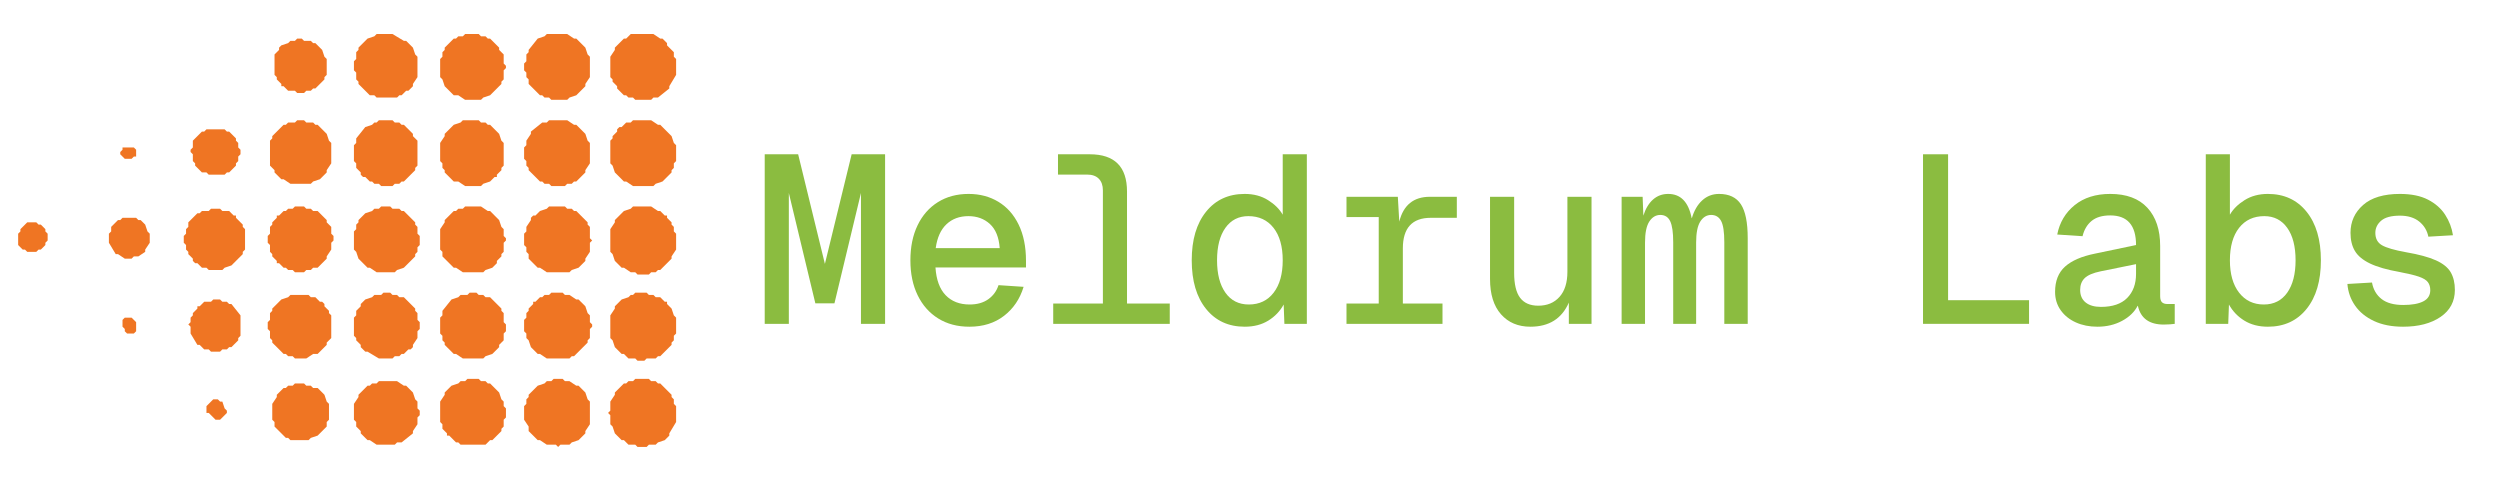
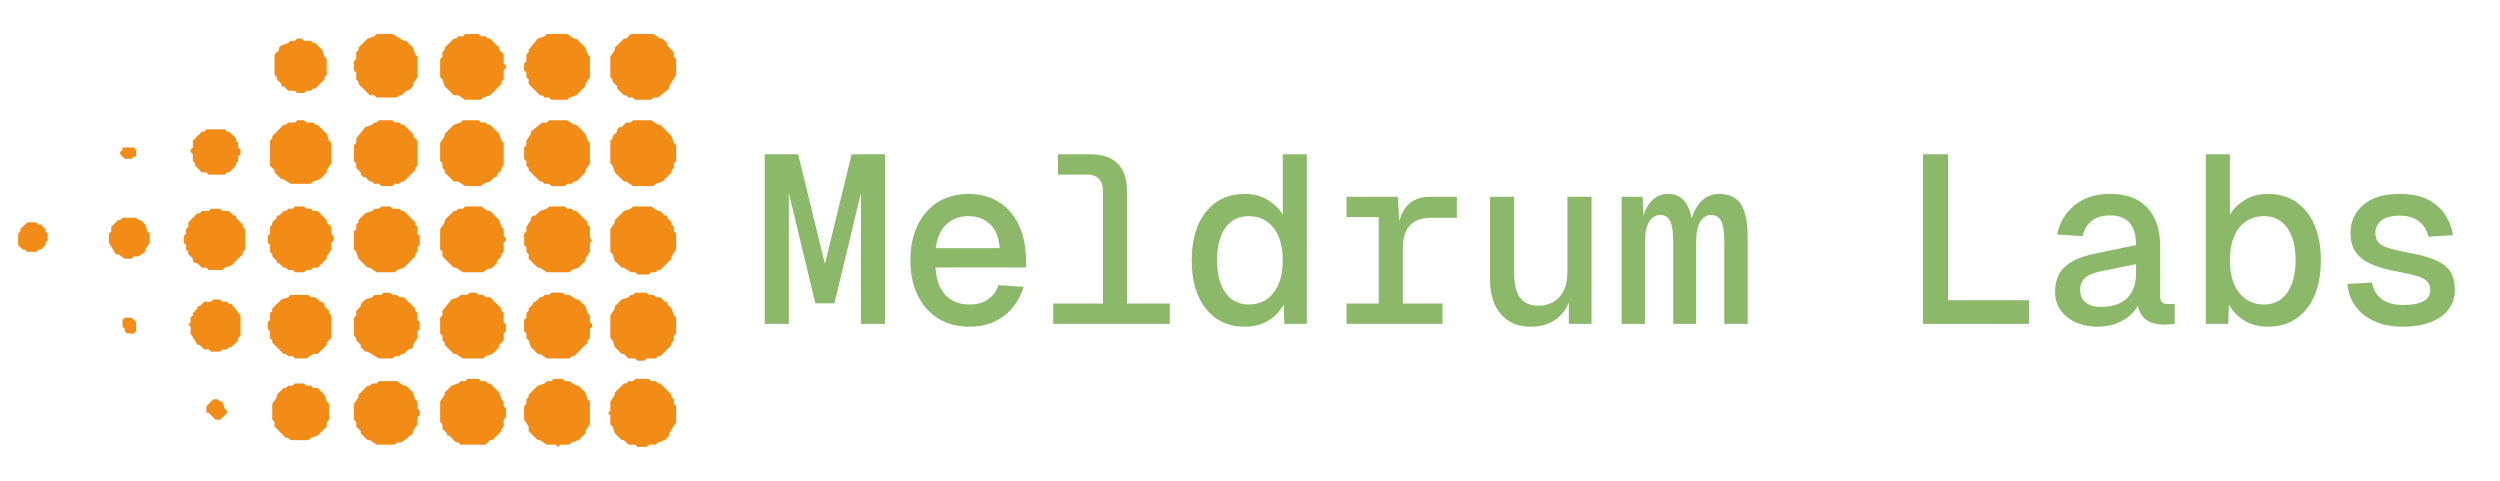
<svg xmlns="http://www.w3.org/2000/svg" viewBox="0 0 1101.89 212.00">
-   <path d="M 12.00,98.00 L 9.00,101.00 L 9.00,102.00 L 8.00,103.00 L 8.00,108.00 L 10.00,110.00 L 11.00,110.00 L 12.00,111.00 L 16.00,111.00 L 17.00,110.00 L 18.00,110.00 L 20.00,108.00 L 20.00,107.00 L 21.00,106.00 L 21.00,103.00 L 20.00,102.00 L 20.00,101.00 L 18.00,99.00 L 17.00,99.00 L 16.00,98.00 Z" fill="#EF7523" fill-rule="evenodd" />
-   <path d="M 53.00,67.00 L 53.00,68.00 L 55.00,70.00 L 58.00,70.00 L 59.00,69.00 L 60.00,69.00 L 60.00,66.00 L 59.00,65.00 L 54.00,65.00 L 54.00,66.00 Z" fill="#EF7523" fill-rule="evenodd" />
-   <path d="M 54.00,96.00 L 53.00,97.00 L 52.00,97.00 L 49.00,100.00 L 49.00,102.00 L 48.00,103.00 L 48.00,107.00 L 51.00,112.00 L 52.00,112.00 L 55.00,114.00 L 58.00,114.00 L 59.00,113.00 L 61.00,113.00 L 64.00,111.00 L 64.00,110.00 L 66.00,107.00 L 66.00,103.00 L 65.00,102.00 L 64.00,99.00 L 62.00,97.00 L 61.00,97.00 L 60.00,96.00 Z" fill="#EF7523" fill-rule="evenodd" />
-   <path d="M 55.00,140.00 L 54.00,141.00 L 54.00,144.00 L 55.00,145.00 L 55.00,146.00 L 56.00,147.00 L 59.00,147.00 L 60.00,146.00 L 60.00,142.00 L 58.00,140.00 Z" fill="#EF7523" fill-rule="evenodd" />
-   <path d="M 89.00,93.00 L 88.00,94.00 L 87.00,94.00 L 83.00,98.00 L 83.00,100.00 L 82.00,101.00 L 82.00,103.00 L 81.00,104.00 L 81.00,107.00 L 82.00,108.00 L 82.00,110.00 L 83.00,111.00 L 83.00,112.00 L 85.00,114.00 L 85.00,115.00 L 86.00,116.00 L 87.00,116.00 L 89.00,118.00 L 91.00,118.00 L 92.00,119.00 L 98.00,119.00 L 99.00,118.00 L 102.00,117.00 L 107.00,112.00 L 107.00,111.00 L 108.00,110.00 L 108.00,101.00 L 107.00,100.00 L 107.00,99.00 L 104.00,96.00 L 104.00,95.00 L 103.00,95.00 L 101.00,93.00 L 98.00,93.00 L 97.00,92.00 L 93.00,92.00 L 92.00,93.00 Z" fill="#EF7523" fill-rule="evenodd" />
-   <path d="M 94.00,132.00 L 93.00,133.00 L 90.00,133.00 L 88.00,135.00 L 87.00,135.00 L 87.00,136.00 L 85.00,138.00 L 85.00,139.00 L 84.00,140.00 L 84.00,142.00 L 83.00,143.00 L 84.00,144.00 L 84.00,147.00 L 87.00,152.00 L 88.00,152.00 L 90.00,154.00 L 92.00,154.00 L 93.00,155.00 L 97.00,155.00 L 98.00,154.00 L 100.00,154.00 L 101.00,153.00 L 102.00,153.00 L 105.00,150.00 L 105.00,149.00 L 106.00,148.00 L 106.00,139.00 L 102.00,134.00 L 101.00,134.00 L 100.00,133.00 L 98.00,133.00 L 97.00,132.00 Z" fill="#EF7523" fill-rule="evenodd" />
-   <path d="M 91.00,57.00 L 90.00,58.00 L 89.00,58.00 L 85.00,62.00 L 85.00,65.00 L 84.00,66.00 L 84.00,67.00 L 85.00,68.00 L 85.00,71.00 L 86.00,72.00 L 86.00,73.00 L 89.00,76.00 L 91.00,76.00 L 92.00,77.00 L 99.00,77.00 L 100.00,76.00 L 101.00,76.00 L 104.00,73.00 L 104.00,72.00 L 105.00,71.00 L 105.00,69.00 L 106.00,68.00 L 106.00,66.00 L 105.00,65.00 L 105.00,63.00 L 104.00,62.00 L 104.00,61.00 L 101.00,58.00 L 100.00,58.00 L 99.00,57.00 Z" fill="#EF7523" fill-rule="evenodd" />
-   <path d="M 94.00,176.00 L 91.00,179.00 L 91.00,182.00 L 92.00,182.00 L 95.00,185.00 L 97.00,185.00 L 100.00,182.00 L 100.00,181.00 L 99.00,180.00 L 98.00,177.00 L 97.00,177.00 L 96.00,176.00 Z" fill="#EF7523" fill-rule="evenodd" />
-   <path d="M 128.00,130.00 L 127.00,131.00 L 124.00,132.00 L 120.00,136.00 L 120.00,137.00 L 119.00,138.00 L 119.00,141.00 L 118.00,142.00 L 118.00,145.00 L 119.00,146.00 L 119.00,149.00 L 120.00,150.00 L 120.00,151.00 L 125.00,156.00 L 126.00,156.00 L 127.00,157.00 L 129.00,157.00 L 130.00,158.00 L 135.00,158.00 L 138.00,156.00 L 140.00,156.00 L 144.00,152.00 L 144.00,151.00 L 146.00,149.00 L 146.00,139.00 L 145.00,138.00 L 145.00,137.00 L 143.00,135.00 L 143.00,134.00 L 142.00,133.00 L 141.00,133.00 L 139.00,131.00 L 137.00,131.00 L 136.00,130.00 Z" fill="#EF7523" fill-rule="evenodd" />
-   <path d="M 127.00,54.00 L 126.00,55.00 L 125.00,55.00 L 120.00,60.00 L 120.00,61.00 L 119.00,62.00 L 119.00,73.00 L 121.00,75.00 L 121.00,76.00 L 124.00,79.00 L 125.00,79.00 L 128.00,81.00 L 137.00,81.00 L 138.00,80.00 L 141.00,79.00 L 144.00,76.00 L 144.00,75.00 L 146.00,72.00 L 146.00,63.00 L 145.00,62.00 L 144.00,59.00 L 140.00,55.00 L 139.00,55.00 L 138.00,54.00 L 135.00,54.00 L 134.00,53.00 L 131.00,53.00 L 130.00,54.00 Z" fill="#EF7523" fill-rule="evenodd" />
-   <path d="M 130.00,169.00 L 129.00,170.00 L 127.00,170.00 L 126.00,171.00 L 125.00,171.00 L 122.00,174.00 L 122.00,175.00 L 120.00,178.00 L 120.00,185.00 L 121.00,186.00 L 121.00,188.00 L 126.00,193.00 L 127.00,193.00 L 128.00,194.00 L 136.00,194.00 L 137.00,193.00 L 140.00,192.00 L 144.00,188.00 L 144.00,186.00 L 145.00,185.00 L 145.00,178.00 L 144.00,177.00 L 143.00,174.00 L 140.00,171.00 L 138.00,171.00 L 137.00,170.00 L 135.00,170.00 L 134.00,169.00 Z" fill="#EF7523" fill-rule="evenodd" />
-   <path d="M 130.00,91.00 L 129.00,92.00 L 127.00,92.00 L 126.00,93.00 L 125.00,93.00 L 123.00,95.00 L 122.00,95.00 L 122.00,96.00 L 120.00,98.00 L 120.00,99.00 L 119.00,100.00 L 119.00,103.00 L 118.00,104.00 L 118.00,107.00 L 119.00,108.00 L 119.00,111.00 L 120.00,112.00 L 120.00,113.00 L 122.00,115.00 L 122.00,116.00 L 123.00,116.00 L 125.00,118.00 L 126.00,118.00 L 127.00,119.00 L 129.00,119.00 L 130.00,120.00 L 134.00,120.00 L 135.00,119.00 L 137.00,119.00 L 138.00,118.00 L 140.00,118.00 L 144.00,114.00 L 144.00,113.00 L 146.00,110.00 L 146.00,107.00 L 147.00,106.00 L 147.00,104.00 L 146.00,103.00 L 146.00,100.00 L 144.00,98.00 L 144.00,97.00 L 140.00,93.00 L 138.00,93.00 L 137.00,92.00 L 135.00,92.00 L 134.00,91.00 Z" fill="#EF7523" fill-rule="evenodd" />
-   <path d="M 131.00,17.00 L 130.00,18.00 L 128.00,18.00 L 127.00,19.00 L 124.00,20.00 L 123.00,21.00 L 123.00,22.00 L 121.00,24.00 L 121.00,33.00 L 122.00,34.00 L 122.00,35.00 L 124.00,37.00 L 124.00,38.00 L 125.00,38.00 L 127.00,40.00 L 130.00,40.00 L 131.00,41.00 L 134.00,41.00 L 135.00,40.00 L 137.00,40.00 L 138.00,39.00 L 139.00,39.00 L 143.00,35.00 L 143.00,34.00 L 144.00,33.00 L 144.00,26.00 L 143.00,25.00 L 142.00,22.00 L 139.00,19.00 L 138.00,19.00 L 137.00,18.00 L 134.00,18.00 L 133.00,17.00 Z" fill="#EF7523" fill-rule="evenodd" />
-   <path d="M 166.00,15.00 L 165.00,16.00 L 162.00,17.00 L 158.00,21.00 L 158.00,22.00 L 157.00,23.00 L 157.00,26.00 L 156.00,27.00 L 156.00,31.00 L 157.00,32.00 L 157.00,35.00 L 158.00,36.00 L 158.00,37.00 L 163.00,42.00 L 165.00,42.00 L 166.00,43.00 L 175.00,43.00 L 176.00,42.00 L 177.00,42.00 L 179.00,40.00 L 180.00,40.00 L 182.00,38.00 L 182.00,37.00 L 184.00,34.00 L 184.00,25.00 L 183.00,24.00 L 182.00,21.00 L 179.00,18.00 L 178.00,18.00 L 173.00,15.00 Z" fill="#EF7523" fill-rule="evenodd" />
-   <path d="M 167.00,53.00 L 166.00,54.00 L 165.00,54.00 L 164.00,55.00 L 161.00,56.00 L 157.00,61.00 L 157.00,63.00 L 156.00,64.00 L 156.00,71.00 L 157.00,72.00 L 157.00,74.00 L 159.00,76.00 L 159.00,77.00 L 160.00,78.00 L 161.00,78.00 L 163.00,80.00 L 164.00,80.00 L 165.00,81.00 L 167.00,81.00 L 168.00,82.00 L 173.00,82.00 L 174.00,81.00 L 176.00,81.00 L 177.00,80.00 L 178.00,80.00 L 183.00,75.00 L 183.00,74.00 L 184.00,73.00 L 184.00,62.00 L 182.00,60.00 L 182.00,59.00 L 178.00,55.00 L 177.00,55.00 L 176.00,54.00 L 174.00,54.00 L 173.00,53.00 Z" fill="#EF7523" fill-rule="evenodd" />
-   <path d="M 167.00,168.00 L 166.00,169.00 L 164.00,169.00 L 163.00,170.00 L 162.00,170.00 L 158.00,174.00 L 158.00,175.00 L 156.00,178.00 L 156.00,185.00 L 157.00,186.00 L 157.00,188.00 L 159.00,190.00 L 159.00,191.00 L 162.00,194.00 L 163.00,194.00 L 166.00,196.00 L 174.00,196.00 L 175.00,195.00 L 177.00,195.00 L 182.00,191.00 L 182.00,190.00 L 184.00,187.00 L 184.00,184.00 L 185.00,183.00 L 185.00,181.00 L 184.00,180.00 L 184.00,177.00 L 183.00,176.00 L 182.00,173.00 L 179.00,170.00 L 178.00,170.00 L 175.00,168.00 Z" fill="#EF7523" fill-rule="evenodd" />
-   <path d="M 168.00,91.00 L 167.00,92.00 L 165.00,92.00 L 164.00,93.00 L 161.00,94.00 L 158.00,97.00 L 158.00,98.00 L 157.00,99.00 L 157.00,101.00 L 156.00,102.00 L 156.00,110.00 L 157.00,111.00 L 158.00,114.00 L 162.00,118.00 L 163.00,118.00 L 166.00,120.00 L 174.00,120.00 L 175.00,119.00 L 178.00,118.00 L 183.00,113.00 L 183.00,112.00 L 184.00,111.00 L 184.00,109.00 L 185.00,108.00 L 185.00,104.00 L 184.00,103.00 L 184.00,100.00 L 183.00,99.00 L 183.00,98.00 L 178.00,93.00 L 177.00,93.00 L 176.00,92.00 L 173.00,92.00 L 172.00,91.00 Z" fill="#EF7523" fill-rule="evenodd" />
-   <path d="M 169.00,129.00 L 168.00,130.00 L 165.00,130.00 L 164.00,131.00 L 161.00,132.00 L 159.00,134.00 L 159.00,135.00 L 157.00,137.00 L 157.00,139.00 L 156.00,140.00 L 156.00,148.00 L 157.00,149.00 L 157.00,150.00 L 159.00,152.00 L 159.00,153.00 L 161.00,155.00 L 162.00,155.00 L 167.00,158.00 L 173.00,158.00 L 174.00,157.00 L 176.00,157.00 L 177.00,156.00 L 178.00,156.00 L 180.00,154.00 L 181.00,154.00 L 182.00,153.00 L 182.00,152.00 L 184.00,149.00 L 184.00,146.00 L 185.00,145.00 L 185.00,142.00 L 184.00,141.00 L 184.00,138.00 L 183.00,137.00 L 183.00,136.00 L 178.00,131.00 L 176.00,131.00 L 175.00,130.00 L 173.00,130.00 L 172.00,129.00 Z" fill="#EF7523" fill-rule="evenodd" />
-   <path d="M 204.00,53.00 L 203.00,54.00 L 200.00,55.00 L 196.00,59.00 L 196.00,60.00 L 194.00,63.00 L 194.00,71.00 L 195.00,72.00 L 195.00,74.00 L 196.00,75.00 L 196.00,76.00 L 200.00,80.00 L 202.00,80.00 L 205.00,82.00 L 212.00,82.00 L 213.00,81.00 L 216.00,80.00 L 218.00,78.00 L 219.00,78.00 L 219.00,77.00 L 221.00,75.00 L 221.00,74.00 L 222.00,73.00 L 222.00,63.00 L 221.00,62.00 L 220.00,59.00 L 216.00,55.00 L 215.00,55.00 L 214.00,54.00 L 212.00,54.00 L 211.00,53.00 Z" fill="#EF7523" fill-rule="evenodd" />
-   <path d="M 203.00,130.00 L 202.00,131.00 L 199.00,132.00 L 195.00,137.00 L 195.00,139.00 L 194.00,140.00 L 194.00,147.00 L 195.00,148.00 L 195.00,150.00 L 196.00,151.00 L 196.00,152.00 L 200.00,156.00 L 201.00,156.00 L 204.00,158.00 L 213.00,158.00 L 214.00,157.00 L 217.00,156.00 L 220.00,153.00 L 220.00,152.00 L 222.00,150.00 L 222.00,147.00 L 223.00,146.00 L 223.00,143.00 L 222.00,142.00 L 222.00,138.00 L 221.00,137.00 L 221.00,136.00 L 216.00,131.00 L 214.00,131.00 L 213.00,130.00 L 211.00,130.00 L 210.00,129.00 L 207.00,129.00 L 206.00,130.00 Z" fill="#EF7523" fill-rule="evenodd" />
-   <path d="M 205.00,15.00 L 204.00,16.00 L 202.00,16.00 L 201.00,17.00 L 200.00,17.00 L 196.00,21.00 L 196.00,22.00 L 195.00,23.00 L 195.00,25.00 L 194.00,26.00 L 194.00,34.00 L 195.00,35.00 L 196.00,38.00 L 200.00,42.00 L 202.00,42.00 L 205.00,44.00 L 212.00,44.00 L 213.00,43.00 L 216.00,42.00 L 221.00,37.00 L 221.00,36.00 L 222.00,35.00 L 222.00,31.00 L 223.00,30.00 L 223.00,29.00 L 222.00,28.00 L 222.00,24.00 L 220.00,22.00 L 220.00,21.00 L 216.00,17.00 L 215.00,17.00 L 214.00,16.00 L 212.00,16.00 L 211.00,15.00 Z" fill="#EF7523" fill-rule="evenodd" />
-   <path d="M 205.00,91.00 L 204.00,92.00 L 202.00,92.00 L 201.00,93.00 L 200.00,93.00 L 196.00,97.00 L 196.00,98.00 L 194.00,101.00 L 194.00,110.00 L 195.00,111.00 L 195.00,113.00 L 200.00,118.00 L 201.00,118.00 L 204.00,120.00 L 213.00,120.00 L 214.00,119.00 L 217.00,118.00 L 219.00,116.00 L 219.00,115.00 L 221.00,113.00 L 221.00,112.00 L 222.00,111.00 L 222.00,107.00 L 223.00,106.00 L 223.00,105.00 L 222.00,104.00 L 222.00,101.00 L 221.00,100.00 L 220.00,97.00 L 216.00,93.00 L 215.00,93.00 L 212.00,91.00 Z" fill="#EF7523" fill-rule="evenodd" />
-   <path d="M 206.00,167.00 L 205.00,168.00 L 203.00,168.00 L 202.00,169.00 L 199.00,170.00 L 196.00,173.00 L 196.00,174.00 L 194.00,177.00 L 194.00,186.00 L 195.00,187.00 L 195.00,189.00 L 197.00,191.00 L 197.00,192.00 L 198.00,192.00 L 201.00,195.00 L 202.00,195.00 L 203.00,196.00 L 214.00,196.00 L 216.00,194.00 L 217.00,194.00 L 221.00,190.00 L 221.00,189.00 L 222.00,188.00 L 222.00,185.00 L 223.00,184.00 L 223.00,180.00 L 222.00,179.00 L 222.00,177.00 L 221.00,176.00 L 220.00,173.00 L 216.00,169.00 L 215.00,169.00 L 214.00,168.00 L 212.00,168.00 L 211.00,167.00 Z" fill="#EF7523" fill-rule="evenodd" />
-   <path d="M 241.00,15.00 L 240.00,16.00 L 237.00,17.00 L 233.00,22.00 L 233.00,23.00 L 232.00,24.00 L 232.00,27.00 L 231.00,28.00 L 231.00,31.00 L 232.00,32.00 L 232.00,34.00 L 233.00,35.00 L 233.00,37.00 L 238.00,42.00 L 239.00,42.00 L 240.00,43.00 L 242.00,43.00 L 243.00,44.00 L 250.00,44.00 L 251.00,43.00 L 254.00,42.00 L 258.00,38.00 L 258.00,37.00 L 260.00,34.00 L 260.00,25.00 L 259.00,24.00 L 258.00,21.00 L 254.00,17.00 L 253.00,17.00 L 250.00,15.00 Z" fill="#EF7523" fill-rule="evenodd" />
-   <path d="M 242.00,53.00 L 241.00,54.00 L 239.00,54.00 L 234.00,58.00 L 234.00,59.00 L 232.00,62.00 L 232.00,64.00 L 231.00,65.00 L 231.00,70.00 L 232.00,71.00 L 232.00,73.00 L 233.00,74.00 L 233.00,75.00 L 238.00,80.00 L 239.00,80.00 L 240.00,81.00 L 242.00,81.00 L 243.00,82.00 L 249.00,82.00 L 250.00,81.00 L 252.00,81.00 L 253.00,80.00 L 254.00,80.00 L 258.00,76.00 L 258.00,75.00 L 260.00,72.00 L 260.00,63.00 L 259.00,62.00 L 258.00,59.00 L 254.00,55.00 L 253.00,55.00 L 250.00,53.00 Z" fill="#EF7523" fill-rule="evenodd" />
-   <path d="M 248.00,167.00 L 244.00,167.00 L 243.00,168.00 L 241.00,168.00 L 240.00,169.00 L 237.00,170.00 L 233.00,174.00 L 233.00,175.00 L 232.00,176.00 L 232.00,178.00 L 231.00,179.00 L 231.00,185.00 L 233.00,188.00 L 233.00,190.00 L 237.00,194.00 L 238.00,194.00 L 241.00,196.00 L 245.00,196.00 L 246.00,197.00 L 247.00,196.00 L 251.00,196.00 L 252.00,195.00 L 255.00,194.00 L 258.00,191.00 L 258.00,190.00 L 260.00,187.00 L 260.00,177.00 L 259.00,176.00 L 258.00,173.00 L 255.00,170.00 L 254.00,170.00 L 251.00,168.00 L 249.00,168.00 Z" fill="#EF7523" fill-rule="evenodd" />
-   <path d="M 242.00,91.00 L 241.00,92.00 L 238.00,93.00 L 236.00,95.00 L 235.00,95.00 L 234.00,96.00 L 234.00,97.00 L 232.00,100.00 L 232.00,102.00 L 231.00,103.00 L 231.00,108.00 L 232.00,109.00 L 232.00,111.00 L 233.00,112.00 L 233.00,114.00 L 237.00,118.00 L 238.00,118.00 L 241.00,120.00 L 251.00,120.00 L 252.00,119.00 L 255.00,118.00 L 258.00,115.00 L 258.00,114.00 L 260.00,111.00 L 260.00,107.00 L 261.00,106.00 L 260.00,105.00 L 260.00,100.00 L 259.00,99.00 L 259.00,98.00 L 254.00,93.00 L 253.00,93.00 L 252.00,92.00 L 250.00,92.00 L 249.00,91.00 Z" fill="#EF7523" fill-rule="evenodd" />
-   <path d="M 243.00,129.00 L 242.00,130.00 L 240.00,130.00 L 239.00,131.00 L 238.00,131.00 L 236.00,133.00 L 235.00,133.00 L 235.00,134.00 L 233.00,136.00 L 233.00,137.00 L 232.00,138.00 L 232.00,140.00 L 231.00,141.00 L 231.00,146.00 L 232.00,147.00 L 232.00,149.00 L 233.00,150.00 L 234.00,153.00 L 237.00,156.00 L 238.00,156.00 L 241.00,158.00 L 251.00,158.00 L 252.00,157.00 L 253.00,157.00 L 259.00,151.00 L 259.00,150.00 L 260.00,149.00 L 260.00,145.00 L 261.00,144.00 L 261.00,143.00 L 260.00,142.00 L 260.00,139.00 L 259.00,138.00 L 258.00,135.00 L 255.00,132.00 L 254.00,132.00 L 251.00,130.00 L 249.00,130.00 L 248.00,129.00 Z" fill="#EF7523" fill-rule="evenodd" />
-   <path d="M 280.00,167.00 L 279.00,168.00 L 277.00,168.00 L 276.00,169.00 L 275.00,169.00 L 271.00,173.00 L 271.00,174.00 L 269.00,177.00 L 269.00,181.00 L 268.00,182.00 L 269.00,183.00 L 269.00,187.00 L 270.00,188.00 L 271.00,191.00 L 274.00,194.00 L 275.00,194.00 L 277.00,196.00 L 280.00,196.00 L 281.00,197.00 L 285.00,197.00 L 286.00,196.00 L 289.00,196.00 L 290.00,195.00 L 293.00,194.00 L 295.00,192.00 L 295.00,191.00 L 298.00,186.00 L 298.00,179.00 L 297.00,178.00 L 297.00,176.00 L 296.00,175.00 L 296.00,174.00 L 291.00,169.00 L 290.00,169.00 L 289.00,168.00 L 287.00,168.00 L 286.00,167.00 Z" fill="#EF7523" fill-rule="evenodd" />
-   <path d="M 276.00,54.00 L 274.00,56.00 L 273.00,56.00 L 272.00,57.00 L 272.00,58.00 L 270.00,60.00 L 270.00,61.00 L 269.00,62.00 L 269.00,72.00 L 270.00,73.00 L 271.00,76.00 L 275.00,80.00 L 276.00,80.00 L 279.00,82.00 L 288.00,82.00 L 289.00,81.00 L 292.00,80.00 L 296.00,76.00 L 296.00,75.00 L 297.00,74.00 L 297.00,72.00 L 298.00,71.00 L 298.00,64.00 L 297.00,63.00 L 296.00,60.00 L 291.00,55.00 L 290.00,55.00 L 287.00,53.00 L 279.00,53.00 L 278.00,54.00 Z" fill="#EF7523" fill-rule="evenodd" />
-   <path d="M 278.00,15.00 L 276.00,17.00 L 275.00,17.00 L 271.00,21.00 L 271.00,22.00 L 269.00,25.00 L 269.00,34.00 L 270.00,35.00 L 270.00,36.00 L 272.00,38.00 L 272.00,39.00 L 275.00,42.00 L 276.00,42.00 L 277.00,43.00 L 279.00,43.00 L 280.00,44.00 L 287.00,44.00 L 288.00,43.00 L 290.00,43.00 L 295.00,39.00 L 295.00,38.00 L 298.00,33.00 L 298.00,26.00 L 297.00,25.00 L 297.00,23.00 L 294.00,20.00 L 294.00,19.00 L 292.00,17.00 L 291.00,17.00 L 288.00,15.00 Z" fill="#EF7523" fill-rule="evenodd" />
-   <path d="M 279.00,91.00 L 278.00,92.00 L 275.00,93.00 L 271.00,97.00 L 271.00,98.00 L 269.00,101.00 L 269.00,111.00 L 270.00,112.00 L 271.00,115.00 L 274.00,118.00 L 275.00,118.00 L 278.00,120.00 L 280.00,120.00 L 281.00,121.00 L 286.00,121.00 L 287.00,120.00 L 289.00,120.00 L 290.00,119.00 L 291.00,119.00 L 296.00,114.00 L 296.00,113.00 L 298.00,110.00 L 298.00,103.00 L 297.00,102.00 L 297.00,100.00 L 296.00,99.00 L 296.00,98.00 L 294.00,96.00 L 294.00,95.00 L 293.00,95.00 L 291.00,93.00 L 290.00,93.00 L 287.00,91.00 Z" fill="#EF7523" fill-rule="evenodd" />
-   <path d="M 280.00,129.00 L 279.00,130.00 L 278.00,130.00 L 277.00,131.00 L 274.00,132.00 L 271.00,135.00 L 271.00,136.00 L 269.00,139.00 L 269.00,149.00 L 270.00,150.00 L 271.00,153.00 L 274.00,156.00 L 275.00,156.00 L 277.00,158.00 L 280.00,158.00 L 281.00,159.00 L 284.00,159.00 L 285.00,158.00 L 289.00,158.00 L 290.00,157.00 L 291.00,157.00 L 296.00,152.00 L 296.00,151.00 L 297.00,150.00 L 297.00,148.00 L 298.00,147.00 L 298.00,140.00 L 297.00,139.00 L 296.00,136.00 L 294.00,134.00 L 294.00,133.00 L 293.00,133.00 L 291.00,131.00 L 289.00,131.00 L 288.00,130.00 L 286.00,130.00 L 285.00,129.00 Z" fill="#EF7523" fill-rule="evenodd" />
-   <path d="M260 86 149 548V0H48V710H188L300 251L412 710H552V0H451V548L340 86Z" fill="#8BBC40" transform="translate(332 142.7368) scale(0.1052632 -0.1052632)" />
-   <path d="M305 -12Q230 -12 174.5 22.5Q119 57 88.5 119.5Q58 182 58 266Q58 350 88.0 412.5Q118 475 173.0 509.5Q228 544 302 544Q372 544 426.5 511.0Q481 478 511.5 415.0Q542 352 542 264V236H163Q168 159 205.5 120.0Q243 81 306 81Q353 81 384.0 103.0Q415 125 427 162L532 155Q509 79 450.0 33.5Q391 -12 305 -12ZM164 317H432Q427 385 391.0 418.0Q355 451 301 451Q245 451 209.0 417.0Q173 383 164 317Z" fill="#8BBC40" transform="translate(395.1579 142.7368) scale(0.1052632 -0.1052632)" />
-   <path d="M56 0V85H264V559Q264 590 247.0 607.5Q230 625 198 625H76V710H209Q365 710 365 554V85H544V0Z" fill="#8BBC40" transform="translate(458.3158 142.7368) scale(0.1052632 -0.1052632)" />
-   <path d="M258 -12Q156 -12 96.0 62.5Q36 137 36 266Q36 395 96.0 469.5Q156 544 258 544Q314 544 355.5 518.0Q397 492 417 457V710H518V0H424L421 81Q398 39 356.5 13.5Q315 -12 258 -12ZM275 81Q341 81 379.0 130.5Q417 180 417 266Q417 353 378.5 402.0Q340 451 273 451Q212 451 177.0 402.0Q142 353 142 266Q142 180 177.0 130.5Q212 81 275 81Z" fill="#8BBC40" transform="translate(521.4737 142.7368) scale(0.1052632 -0.1052632)" />
-   <path d="M84 0V85H219V447H84V532H299L305 428Q331 532 433 532H546V444H437Q320 444 320 316V85H486V0Z" fill="#8BBC40" transform="translate(584.6316 142.7368) scale(0.1052632 -0.1052632)" />
-   <path d="M254 -12Q177 -12 131.0 40.0Q85 92 85 188V532H186V214Q186 142 211.0 109.0Q236 76 287 76Q343 76 376.0 113.0Q409 150 409 218V532H510V0H415V89Q371 -12 254 -12Z" fill="#8BBC40" transform="translate(647.7895 142.7368) scale(0.1052632 -0.1052632)" />
-   <path d="M36 0V532H124L127 453Q141 497 167.5 520.5Q194 544 231 544Q309 544 329 444L330 442Q344 490 373.5 517.0Q403 544 444 544Q507 544 535.5 500.5Q564 457 564 359V0H466V342Q466 406 452.5 431.0Q439 456 411 456Q383 456 365.5 428.5Q348 401 348 340V0H252V342Q252 403 239.5 429.5Q227 456 198 456Q170 456 152.0 428.5Q134 401 134 340V0Z" fill="#8BBC40" transform="translate(710.9474 142.7368) scale(0.1052632 -0.1052632)" />
-   <path d="M98 0V710H203V99H542V0Z" fill="#8BBC40" transform="translate(837.2632 142.7368) scale(0.1052632 -0.1052632)" />
-   <path d="M228 -12Q178 -12 138.0 6.0Q98 24 74.5 57.0Q51 90 51 134Q51 202 92.5 239.5Q134 277 218 294L390 330Q390 454 282 454Q232 454 204.0 431.0Q176 408 166 367L60 374Q75 450 133.0 497.0Q191 544 282 544Q384 544 437.5 486.0Q491 428 491 326V116Q491 98 498.5 90.5Q506 83 522 83H552V0Q546 -1 532.5 -2.0Q519 -3 506 -3Q416 -3 398 74L397 76Q377 37 331.5 12.5Q286 -12 228 -12ZM243 71Q316 71 353.0 108.5Q390 146 390 209V250L242 220Q194 210 175.0 191.5Q156 173 156 142Q156 108 179.0 89.5Q202 71 243 71Z" fill="#8BBC40" transform="translate(900.4211 142.7368) scale(0.1052632 -0.1052632)" />
-   <path d="M342 -12Q285 -12 243.5 13.5Q202 39 179 81L176 0H82V710H183V457Q203 492 244.5 518.0Q286 544 342 544Q444 544 504.0 469.5Q564 395 564 266Q564 137 504.0 62.5Q444 -12 342 -12ZM325 81Q388 81 423.0 130.5Q458 180 458 266Q458 353 423.0 402.0Q388 451 327 451Q260 451 221.5 402.0Q183 353 183 266Q183 180 221.5 130.5Q260 81 325 81Z" fill="#8BBC40" transform="translate(963.5789 142.7368) scale(0.1052632 -0.1052632)" />
-   <path d="M308 -12Q237 -12 186.0 12.0Q135 36 107.0 76.5Q79 117 75 167L178 173Q186 129 218.0 104.0Q250 79 309 79Q363 79 392.5 94.0Q422 109 422 141Q422 161 412.0 174.5Q402 188 374.5 197.5Q347 207 294 217Q215 231 170.0 252.5Q125 274 106.5 305.0Q88 336 88 381Q88 451 140.5 497.5Q193 544 295 544Q366 544 412.5 520.0Q459 496 484.5 456.5Q510 417 517 371L414 365Q406 404 375.5 428.5Q345 453 295 453Q241 453 216.5 432.0Q192 411 192 381Q192 345 220.0 329.0Q248 313 320 300Q401 286 445.5 266.0Q490 246 507.5 216.0Q525 186 525 142Q525 70 465.0 29.0Q405 -12 308 -12Z" fill="#8BBC40" transform="translate(1026.737 142.7368) scale(0.1052632 -0.1052632)" />
+   <path d="M 12.00,98.00 L 9.00,101.00 L 9.00,102.00 L 8.00,103.00 L 8.00,108.00 L 10.00,110.00 L 11.00,110.00 L 12.00,111.00 L 16.00,111.00 L 17.00,110.00 L 18.00,110.00 L 20.00,108.00 L 20.00,107.00 L 21.00,106.00 L 21.00,103.00 L 20.00,102.00 L 20.00,101.00 L 18.00,99.00 L 17.00,99.00 L 16.00,98.00 Z" fill="#F28C16" fill-rule="evenodd" />
+   <path d="M 53.00,67.00 L 53.00,68.00 L 55.00,70.00 L 58.00,70.00 L 59.00,69.00 L 60.00,69.00 L 60.00,66.00 L 59.00,65.00 L 54.00,65.00 L 54.00,66.00 Z" fill="#F28C16" fill-rule="evenodd" />
+   <path d="M 54.00,96.00 L 53.00,97.00 L 52.00,97.00 L 49.00,100.00 L 49.00,102.00 L 48.00,103.00 L 48.00,107.00 L 51.00,112.00 L 52.00,112.00 L 55.00,114.00 L 58.00,114.00 L 59.00,113.00 L 61.00,113.00 L 64.00,111.00 L 64.00,110.00 L 66.00,107.00 L 66.00,103.00 L 65.00,102.00 L 64.00,99.00 L 62.00,97.00 L 61.00,97.00 L 60.00,96.00 Z" fill="#F28C16" fill-rule="evenodd" />
+   <path d="M 55.00,140.00 L 54.00,141.00 L 54.00,144.00 L 55.00,145.00 L 55.00,146.00 L 56.00,147.00 L 59.00,147.00 L 60.00,146.00 L 60.00,142.00 L 58.00,140.00 Z" fill="#F28C16" fill-rule="evenodd" />
+   <path d="M 89.00,93.00 L 88.00,94.00 L 87.00,94.00 L 83.00,98.00 L 83.00,100.00 L 82.00,101.00 L 82.00,103.00 L 81.00,104.00 L 81.00,107.00 L 82.00,108.00 L 82.00,110.00 L 83.00,111.00 L 83.00,112.00 L 85.00,114.00 L 85.00,115.00 L 86.00,116.00 L 87.00,116.00 L 89.00,118.00 L 91.00,118.00 L 92.00,119.00 L 98.00,119.00 L 99.00,118.00 L 102.00,117.00 L 107.00,112.00 L 107.00,111.00 L 108.00,110.00 L 108.00,101.00 L 107.00,100.00 L 107.00,99.00 L 104.00,96.00 L 104.00,95.00 L 103.00,95.00 L 101.00,93.00 L 98.00,93.00 L 97.00,92.00 L 93.00,92.00 L 92.00,93.00 Z" fill="#F28C16" fill-rule="evenodd" />
+   <path d="M 94.00,132.00 L 93.00,133.00 L 90.00,133.00 L 88.00,135.00 L 87.00,135.00 L 87.00,136.00 L 85.00,138.00 L 85.00,139.00 L 84.00,140.00 L 84.00,142.00 L 83.00,143.00 L 84.00,144.00 L 84.00,147.00 L 87.00,152.00 L 88.00,152.00 L 90.00,154.00 L 92.00,154.00 L 93.00,155.00 L 97.00,155.00 L 98.00,154.00 L 100.00,154.00 L 101.00,153.00 L 102.00,153.00 L 105.00,150.00 L 105.00,149.00 L 106.00,148.00 L 106.00,139.00 L 102.00,134.00 L 101.00,134.00 L 100.00,133.00 L 98.00,133.00 L 97.00,132.00 Z" fill="#F28C16" fill-rule="evenodd" />
+   <path d="M 91.00,57.00 L 90.00,58.00 L 89.00,58.00 L 85.00,62.00 L 85.00,65.00 L 84.00,66.00 L 84.00,67.00 L 85.00,68.00 L 85.00,71.00 L 86.00,72.00 L 86.00,73.00 L 89.00,76.00 L 91.00,76.00 L 92.00,77.00 L 99.00,77.00 L 100.00,76.00 L 101.00,76.00 L 104.00,73.00 L 104.00,72.00 L 105.00,71.00 L 105.00,69.00 L 106.00,68.00 L 106.00,66.00 L 105.00,65.00 L 105.00,63.00 L 104.00,62.00 L 104.00,61.00 L 101.00,58.00 L 100.00,58.00 L 99.00,57.00 Z" fill="#F28C16" fill-rule="evenodd" />
+   <path d="M 94.00,176.00 L 91.00,179.00 L 91.00,182.00 L 92.00,182.00 L 95.00,185.00 L 97.00,185.00 L 100.00,182.00 L 100.00,181.00 L 99.00,180.00 L 98.00,177.00 L 97.00,177.00 L 96.00,176.00 Z" fill="#F28C16" fill-rule="evenodd" />
+   <path d="M 128.00,130.00 L 127.00,131.00 L 124.00,132.00 L 120.00,136.00 L 120.00,137.00 L 119.00,138.00 L 119.00,141.00 L 118.00,142.00 L 118.00,145.00 L 119.00,146.00 L 119.00,149.00 L 120.00,150.00 L 120.00,151.00 L 125.00,156.00 L 126.00,156.00 L 127.00,157.00 L 129.00,157.00 L 130.00,158.00 L 135.00,158.00 L 138.00,156.00 L 140.00,156.00 L 144.00,152.00 L 144.00,151.00 L 146.00,149.00 L 146.00,139.00 L 145.00,138.00 L 145.00,137.00 L 143.00,135.00 L 143.00,134.00 L 142.00,133.00 L 141.00,133.00 L 139.00,131.00 L 137.00,131.00 L 136.00,130.00 Z" fill="#F28C16" fill-rule="evenodd" />
+   <path d="M 127.00,54.00 L 126.00,55.00 L 125.00,55.00 L 120.00,60.00 L 120.00,61.00 L 119.00,62.00 L 119.00,73.00 L 121.00,75.00 L 121.00,76.00 L 124.00,79.00 L 125.00,79.00 L 128.00,81.00 L 137.00,81.00 L 138.00,80.00 L 141.00,79.00 L 144.00,76.00 L 144.00,75.00 L 146.00,72.00 L 146.00,63.00 L 145.00,62.00 L 144.00,59.00 L 140.00,55.00 L 139.00,55.00 L 138.00,54.00 L 135.00,54.00 L 134.00,53.00 L 131.00,53.00 L 130.00,54.00 Z" fill="#F28C16" fill-rule="evenodd" />
+   <path d="M 130.00,169.00 L 129.00,170.00 L 127.00,170.00 L 126.00,171.00 L 125.00,171.00 L 122.00,174.00 L 122.00,175.00 L 120.00,178.00 L 120.00,185.00 L 121.00,186.00 L 121.00,188.00 L 126.00,193.00 L 127.00,193.00 L 128.00,194.00 L 136.00,194.00 L 137.00,193.00 L 140.00,192.00 L 144.00,188.00 L 144.00,186.00 L 145.00,185.00 L 145.00,178.00 L 144.00,177.00 L 143.00,174.00 L 140.00,171.00 L 138.00,171.00 L 137.00,170.00 L 135.00,170.00 L 134.00,169.00 Z" fill="#F28C16" fill-rule="evenodd" />
+   <path d="M 130.00,91.00 L 129.00,92.00 L 127.00,92.00 L 126.00,93.00 L 125.00,93.00 L 123.00,95.00 L 122.00,95.00 L 122.00,96.00 L 120.00,98.00 L 120.00,99.00 L 119.00,100.00 L 119.00,103.00 L 118.00,104.00 L 118.00,107.00 L 119.00,108.00 L 119.00,111.00 L 120.00,112.00 L 120.00,113.00 L 122.00,115.00 L 122.00,116.00 L 123.00,116.00 L 125.00,118.00 L 126.00,118.00 L 127.00,119.00 L 129.00,119.00 L 130.00,120.00 L 134.00,120.00 L 135.00,119.00 L 137.00,119.00 L 138.00,118.00 L 140.00,118.00 L 144.00,114.00 L 144.00,113.00 L 146.00,110.00 L 146.00,107.00 L 147.00,106.00 L 147.00,104.00 L 146.00,103.00 L 146.00,100.00 L 144.00,98.00 L 144.00,97.00 L 140.00,93.00 L 138.00,93.00 L 137.00,92.00 L 135.00,92.00 L 134.00,91.00 Z" fill="#F28C16" fill-rule="evenodd" />
+   <path d="M 131.00,17.00 L 130.00,18.00 L 128.00,18.00 L 127.00,19.00 L 124.00,20.00 L 123.00,21.00 L 123.00,22.00 L 121.00,24.00 L 121.00,33.00 L 122.00,34.00 L 122.00,35.00 L 124.00,37.00 L 124.00,38.00 L 125.00,38.00 L 127.00,40.00 L 130.00,40.00 L 131.00,41.00 L 134.00,41.00 L 135.00,40.00 L 137.00,40.00 L 138.00,39.00 L 139.00,39.00 L 143.00,35.00 L 143.00,34.00 L 144.00,33.00 L 144.00,26.00 L 143.00,25.00 L 142.00,22.00 L 139.00,19.00 L 138.00,19.00 L 137.00,18.00 L 134.00,18.00 L 133.00,17.00 Z" fill="#F28C16" fill-rule="evenodd" />
+   <path d="M 166.00,15.00 L 165.00,16.00 L 162.00,17.00 L 158.00,21.00 L 158.00,22.00 L 157.00,23.00 L 157.00,26.00 L 156.00,27.00 L 156.00,31.00 L 157.00,32.00 L 157.00,35.00 L 158.00,36.00 L 158.00,37.00 L 163.00,42.00 L 165.00,42.00 L 166.00,43.00 L 175.00,43.00 L 176.00,42.00 L 177.00,42.00 L 179.00,40.00 L 180.00,40.00 L 182.00,38.00 L 182.00,37.00 L 184.00,34.00 L 184.00,25.00 L 183.00,24.00 L 182.00,21.00 L 179.00,18.00 L 178.00,18.00 L 173.00,15.00 Z" fill="#F28C16" fill-rule="evenodd" />
+   <path d="M 167.00,53.00 L 166.00,54.00 L 165.00,54.00 L 164.00,55.00 L 161.00,56.00 L 157.00,61.00 L 157.00,63.00 L 156.00,64.00 L 156.00,71.00 L 157.00,72.00 L 157.00,74.00 L 159.00,76.00 L 159.00,77.00 L 160.00,78.00 L 161.00,78.00 L 163.00,80.00 L 164.00,80.00 L 165.00,81.00 L 167.00,81.00 L 168.00,82.00 L 173.00,82.00 L 174.00,81.00 L 176.00,81.00 L 177.00,80.00 L 178.00,80.00 L 183.00,75.00 L 183.00,74.00 L 184.00,73.00 L 184.00,62.00 L 182.00,60.00 L 182.00,59.00 L 178.00,55.00 L 177.00,55.00 L 176.00,54.00 L 174.00,54.00 L 173.00,53.00 Z" fill="#F28C16" fill-rule="evenodd" />
+   <path d="M 167.00,168.00 L 166.00,169.00 L 164.00,169.00 L 163.00,170.00 L 162.00,170.00 L 158.00,174.00 L 158.00,175.00 L 156.00,178.00 L 156.00,185.00 L 157.00,186.00 L 157.00,188.00 L 159.00,190.00 L 159.00,191.00 L 162.00,194.00 L 163.00,194.00 L 166.00,196.00 L 174.00,196.00 L 175.00,195.00 L 177.00,195.00 L 182.00,191.00 L 182.00,190.00 L 184.00,187.00 L 184.00,184.00 L 185.00,183.00 L 185.00,181.00 L 184.00,180.00 L 184.00,177.00 L 183.00,176.00 L 182.00,173.00 L 179.00,170.00 L 178.00,170.00 L 175.00,168.00 Z" fill="#F28C16" fill-rule="evenodd" />
+   <path d="M 168.00,91.00 L 167.00,92.00 L 165.00,92.00 L 164.00,93.00 L 161.00,94.00 L 158.00,97.00 L 158.00,98.00 L 157.00,99.00 L 157.00,101.00 L 156.00,102.00 L 156.00,110.00 L 157.00,111.00 L 158.00,114.00 L 162.00,118.00 L 163.00,118.00 L 166.00,120.00 L 174.00,120.00 L 175.00,119.00 L 178.00,118.00 L 183.00,113.00 L 183.00,112.00 L 184.00,111.00 L 184.00,109.00 L 185.00,108.00 L 185.00,104.00 L 184.00,103.00 L 184.00,100.00 L 183.00,99.00 L 183.00,98.00 L 178.00,93.00 L 177.00,93.00 L 176.00,92.00 L 173.00,92.00 L 172.00,91.00 Z" fill="#F28C16" fill-rule="evenodd" />
+   <path d="M 169.00,129.00 L 168.00,130.00 L 165.00,130.00 L 164.00,131.00 L 161.00,132.00 L 159.00,134.00 L 159.00,135.00 L 157.00,137.00 L 157.00,139.00 L 156.00,140.00 L 156.00,148.00 L 157.00,149.00 L 157.00,150.00 L 159.00,152.00 L 159.00,153.00 L 161.00,155.00 L 162.00,155.00 L 167.00,158.00 L 173.00,158.00 L 174.00,157.00 L 176.00,157.00 L 177.00,156.00 L 178.00,156.00 L 180.00,154.00 L 181.00,154.00 L 182.00,153.00 L 182.00,152.00 L 184.00,149.00 L 184.00,146.00 L 185.00,145.00 L 185.00,142.00 L 184.00,141.00 L 184.00,138.00 L 183.00,137.00 L 183.00,136.00 L 178.00,131.00 L 176.00,131.00 L 175.00,130.00 L 173.00,130.00 L 172.00,129.00 Z" fill="#F28C16" fill-rule="evenodd" />
+   <path d="M 204.00,53.00 L 203.00,54.00 L 200.00,55.00 L 196.00,59.00 L 196.00,60.00 L 194.00,63.00 L 194.00,71.00 L 195.00,72.00 L 195.00,74.00 L 196.00,75.00 L 196.00,76.00 L 200.00,80.00 L 202.00,80.00 L 205.00,82.00 L 212.00,82.00 L 213.00,81.00 L 216.00,80.00 L 218.00,78.00 L 219.00,78.00 L 219.00,77.00 L 221.00,75.00 L 221.00,74.00 L 222.00,73.00 L 222.00,63.00 L 221.00,62.00 L 220.00,59.00 L 216.00,55.00 L 215.00,55.00 L 214.00,54.00 L 212.00,54.00 L 211.00,53.00 Z" fill="#F28C16" fill-rule="evenodd" />
+   <path d="M 203.00,130.00 L 202.00,131.00 L 199.00,132.00 L 195.00,137.00 L 195.00,139.00 L 194.00,140.00 L 194.00,147.00 L 195.00,148.00 L 195.00,150.00 L 196.00,151.00 L 196.00,152.00 L 200.00,156.00 L 201.00,156.00 L 204.00,158.00 L 213.00,158.00 L 214.00,157.00 L 217.00,156.00 L 220.00,153.00 L 220.00,152.00 L 222.00,150.00 L 222.00,147.00 L 223.00,146.00 L 223.00,143.00 L 222.00,142.00 L 222.00,138.00 L 221.00,137.00 L 221.00,136.00 L 216.00,131.00 L 214.00,131.00 L 213.00,130.00 L 211.00,130.00 L 210.00,129.00 L 207.00,129.00 L 206.00,130.00 Z" fill="#F28C16" fill-rule="evenodd" />
+   <path d="M 205.00,15.00 L 204.00,16.00 L 202.00,16.00 L 201.00,17.00 L 200.00,17.00 L 196.00,21.00 L 196.00,22.00 L 195.00,23.00 L 195.00,25.00 L 194.00,26.00 L 194.00,34.00 L 195.00,35.00 L 196.00,38.00 L 200.00,42.00 L 202.00,42.00 L 205.00,44.00 L 212.00,44.00 L 213.00,43.00 L 216.00,42.00 L 221.00,37.00 L 221.00,36.00 L 222.00,35.00 L 222.00,31.00 L 223.00,30.00 L 223.00,29.00 L 222.00,28.00 L 222.00,24.00 L 220.00,22.00 L 220.00,21.00 L 216.00,17.00 L 215.00,17.00 L 214.00,16.00 L 212.00,16.00 L 211.00,15.00 Z" fill="#F28C16" fill-rule="evenodd" />
+   <path d="M 205.00,91.00 L 204.00,92.00 L 202.00,92.00 L 201.00,93.00 L 200.00,93.00 L 196.00,97.00 L 196.00,98.00 L 194.00,101.00 L 194.00,110.00 L 195.00,111.00 L 195.00,113.00 L 200.00,118.00 L 201.00,118.00 L 204.00,120.00 L 213.00,120.00 L 214.00,119.00 L 217.00,118.00 L 219.00,116.00 L 219.00,115.00 L 221.00,113.00 L 221.00,112.00 L 222.00,111.00 L 222.00,107.00 L 223.00,106.00 L 223.00,105.00 L 222.00,104.00 L 222.00,101.00 L 221.00,100.00 L 220.00,97.00 L 216.00,93.00 L 215.00,93.00 L 212.00,91.00 Z" fill="#F28C16" fill-rule="evenodd" />
+   <path d="M 206.00,167.00 L 205.00,168.00 L 203.00,168.00 L 202.00,169.00 L 199.00,170.00 L 196.00,173.00 L 196.00,174.00 L 194.00,177.00 L 194.00,186.00 L 195.00,187.00 L 195.00,189.00 L 197.00,191.00 L 197.00,192.00 L 198.00,192.00 L 201.00,195.00 L 202.00,195.00 L 203.00,196.00 L 214.00,196.00 L 216.00,194.00 L 217.00,194.00 L 221.00,190.00 L 221.00,189.00 L 222.00,188.00 L 222.00,185.00 L 223.00,184.00 L 223.00,180.00 L 222.00,179.00 L 222.00,177.00 L 221.00,176.00 L 220.00,173.00 L 216.00,169.00 L 215.00,169.00 L 214.00,168.00 L 212.00,168.00 L 211.00,167.00 Z" fill="#F28C16" fill-rule="evenodd" />
+   <path d="M 241.00,15.00 L 240.00,16.00 L 237.00,17.00 L 233.00,22.00 L 233.00,23.00 L 232.00,24.00 L 232.00,27.00 L 231.00,28.00 L 231.00,31.00 L 232.00,32.00 L 232.00,34.00 L 233.00,35.00 L 233.00,37.00 L 238.00,42.00 L 239.00,42.00 L 240.00,43.00 L 242.00,43.00 L 243.00,44.00 L 250.00,44.00 L 251.00,43.00 L 254.00,42.00 L 258.00,38.00 L 258.00,37.00 L 260.00,34.00 L 260.00,25.00 L 259.00,24.00 L 258.00,21.00 L 254.00,17.00 L 253.00,17.00 L 250.00,15.00 Z" fill="#F28C16" fill-rule="evenodd" />
+   <path d="M 242.00,53.00 L 241.00,54.00 L 239.00,54.00 L 234.00,58.00 L 234.00,59.00 L 232.00,62.00 L 232.00,64.00 L 231.00,65.00 L 231.00,70.00 L 232.00,71.00 L 232.00,73.00 L 233.00,74.00 L 233.00,75.00 L 238.00,80.00 L 239.00,80.00 L 240.00,81.00 L 242.00,81.00 L 243.00,82.00 L 249.00,82.00 L 250.00,81.00 L 252.00,81.00 L 253.00,80.00 L 254.00,80.00 L 258.00,76.00 L 258.00,75.00 L 260.00,72.00 L 260.00,63.00 L 259.00,62.00 L 258.00,59.00 L 254.00,55.00 L 253.00,55.00 L 250.00,53.00 Z" fill="#F28C16" fill-rule="evenodd" />
+   <path d="M 248.00,167.00 L 244.00,167.00 L 243.00,168.00 L 241.00,168.00 L 240.00,169.00 L 237.00,170.00 L 233.00,174.00 L 233.00,175.00 L 232.00,176.00 L 232.00,178.00 L 231.00,179.00 L 231.00,185.00 L 233.00,188.00 L 233.00,190.00 L 237.00,194.00 L 238.00,194.00 L 241.00,196.00 L 245.00,196.00 L 246.00,197.00 L 247.00,196.00 L 251.00,196.00 L 252.00,195.00 L 255.00,194.00 L 258.00,191.00 L 258.00,190.00 L 260.00,187.00 L 260.00,177.00 L 259.00,176.00 L 258.00,173.00 L 255.00,170.00 L 254.00,170.00 L 251.00,168.00 L 249.00,168.00 Z" fill="#F28C16" fill-rule="evenodd" />
+   <path d="M 242.00,91.00 L 241.00,92.00 L 238.00,93.00 L 236.00,95.00 L 235.00,95.00 L 234.00,96.00 L 234.00,97.00 L 232.00,100.00 L 232.00,102.00 L 231.00,103.00 L 231.00,108.00 L 232.00,109.00 L 232.00,111.00 L 233.00,112.00 L 233.00,114.00 L 237.00,118.00 L 238.00,118.00 L 241.00,120.00 L 251.00,120.00 L 252.00,119.00 L 255.00,118.00 L 258.00,115.00 L 258.00,114.00 L 260.00,111.00 L 260.00,107.00 L 261.00,106.00 L 260.00,105.00 L 260.00,100.00 L 259.00,99.00 L 259.00,98.00 L 254.00,93.00 L 253.00,93.00 L 252.00,92.00 L 250.00,92.00 L 249.00,91.00 Z" fill="#F28C16" fill-rule="evenodd" />
+   <path d="M 243.00,129.00 L 242.00,130.00 L 240.00,130.00 L 239.00,131.00 L 238.00,131.00 L 236.00,133.00 L 235.00,133.00 L 235.00,134.00 L 233.00,136.00 L 233.00,137.00 L 232.00,138.00 L 232.00,140.00 L 231.00,141.00 L 231.00,146.00 L 232.00,147.00 L 232.00,149.00 L 233.00,150.00 L 234.00,153.00 L 237.00,156.00 L 238.00,156.00 L 241.00,158.00 L 251.00,158.00 L 252.00,157.00 L 253.00,157.00 L 259.00,151.00 L 259.00,150.00 L 260.00,149.00 L 260.00,145.00 L 261.00,144.00 L 261.00,143.00 L 260.00,142.00 L 260.00,139.00 L 259.00,138.00 L 258.00,135.00 L 255.00,132.00 L 254.00,132.00 L 251.00,130.00 L 249.00,130.00 L 248.00,129.00 Z" fill="#F28C16" fill-rule="evenodd" />
+   <path d="M 280.00,167.00 L 279.00,168.00 L 277.00,168.00 L 276.00,169.00 L 275.00,169.00 L 271.00,173.00 L 271.00,174.00 L 269.00,177.00 L 269.00,181.00 L 268.00,182.00 L 269.00,183.00 L 269.00,187.00 L 270.00,188.00 L 271.00,191.00 L 274.00,194.00 L 275.00,194.00 L 277.00,196.00 L 280.00,196.00 L 281.00,197.00 L 285.00,197.00 L 286.00,196.00 L 289.00,196.00 L 290.00,195.00 L 293.00,194.00 L 295.00,192.00 L 295.00,191.00 L 298.00,186.00 L 298.00,179.00 L 297.00,178.00 L 297.00,176.00 L 296.00,175.00 L 296.00,174.00 L 291.00,169.00 L 290.00,169.00 L 289.00,168.00 L 287.00,168.00 L 286.00,167.00 Z" fill="#F28C16" fill-rule="evenodd" />
+   <path d="M 276.00,54.00 L 274.00,56.00 L 273.00,56.00 L 272.00,57.00 L 272.00,58.00 L 270.00,60.00 L 270.00,61.00 L 269.00,62.00 L 269.00,72.00 L 270.00,73.00 L 271.00,76.00 L 275.00,80.00 L 276.00,80.00 L 279.00,82.00 L 288.00,82.00 L 289.00,81.00 L 292.00,80.00 L 296.00,76.00 L 296.00,75.00 L 297.00,74.00 L 297.00,72.00 L 298.00,71.00 L 298.00,64.00 L 297.00,63.00 L 296.00,60.00 L 291.00,55.00 L 290.00,55.00 L 287.00,53.00 L 279.00,53.00 L 278.00,54.00 Z" fill="#F28C16" fill-rule="evenodd" />
+   <path d="M 278.00,15.00 L 276.00,17.00 L 275.00,17.00 L 271.00,21.00 L 271.00,22.00 L 269.00,25.00 L 269.00,34.00 L 270.00,35.00 L 270.00,36.00 L 272.00,38.00 L 272.00,39.00 L 275.00,42.00 L 276.00,42.00 L 277.00,43.00 L 279.00,43.00 L 280.00,44.00 L 287.00,44.00 L 288.00,43.00 L 290.00,43.00 L 295.00,39.00 L 295.00,38.00 L 298.00,33.00 L 298.00,26.00 L 297.00,25.00 L 297.00,23.00 L 294.00,20.00 L 294.00,19.00 L 292.00,17.00 L 291.00,17.00 L 288.00,15.00 Z" fill="#F28C16" fill-rule="evenodd" />
+   <path d="M 279.00,91.00 L 278.00,92.00 L 275.00,93.00 L 271.00,97.00 L 271.00,98.00 L 269.00,101.00 L 269.00,111.00 L 270.00,112.00 L 271.00,115.00 L 274.00,118.00 L 275.00,118.00 L 278.00,120.00 L 280.00,120.00 L 281.00,121.00 L 286.00,121.00 L 287.00,120.00 L 289.00,120.00 L 290.00,119.00 L 291.00,119.00 L 296.00,114.00 L 296.00,113.00 L 298.00,110.00 L 298.00,103.00 L 297.00,102.00 L 297.00,100.00 L 296.00,99.00 L 296.00,98.00 L 294.00,96.00 L 294.00,95.00 L 293.00,95.00 L 291.00,93.00 L 290.00,93.00 L 287.00,91.00 Z" fill="#F28C16" fill-rule="evenodd" />
+   <path d="M 280.00,129.00 L 279.00,130.00 L 278.00,130.00 L 277.00,131.00 L 274.00,132.00 L 271.00,135.00 L 271.00,136.00 L 269.00,139.00 L 269.00,149.00 L 270.00,150.00 L 271.00,153.00 L 274.00,156.00 L 275.00,156.00 L 277.00,158.00 L 280.00,158.00 L 281.00,159.00 L 284.00,159.00 L 285.00,158.00 L 289.00,158.00 L 290.00,157.00 L 291.00,157.00 L 296.00,152.00 L 296.00,151.00 L 297.00,150.00 L 297.00,148.00 L 298.00,147.00 L 298.00,140.00 L 297.00,139.00 L 296.00,136.00 L 294.00,134.00 L 294.00,133.00 L 293.00,133.00 L 291.00,131.00 L 289.00,131.00 L 288.00,130.00 L 286.00,130.00 L 285.00,129.00 Z" fill="#F28C16" fill-rule="evenodd" />
+   <path d="M260 86 149 548V0H48V710H188L300 251L412 710H552V0H451V548L340 86Z" fill="#8BB869" transform="translate(332 142.7368) scale(0.1052632 -0.1052632)" />
+   <path d="M305 -12Q230 -12 174.5 22.5Q119 57 88.5 119.5Q58 182 58 266Q58 350 88.0 412.5Q118 475 173.0 509.5Q228 544 302 544Q372 544 426.5 511.0Q481 478 511.5 415.0Q542 352 542 264V236H163Q168 159 205.5 120.0Q243 81 306 81Q353 81 384.0 103.0Q415 125 427 162L532 155Q509 79 450.0 33.5Q391 -12 305 -12ZM164 317H432Q427 385 391.0 418.0Q355 451 301 451Q245 451 209.0 417.0Q173 383 164 317Z" fill="#8BB869" transform="translate(395.1579 142.7368) scale(0.1052632 -0.1052632)" />
+   <path d="M56 0V85H264V559Q264 590 247.0 607.5Q230 625 198 625H76V710H209Q365 710 365 554V85H544V0Z" fill="#8BB869" transform="translate(458.3158 142.7368) scale(0.1052632 -0.1052632)" />
+   <path d="M258 -12Q156 -12 96.0 62.5Q36 137 36 266Q36 395 96.0 469.5Q156 544 258 544Q314 544 355.5 518.0Q397 492 417 457V710H518V0H424L421 81Q398 39 356.5 13.5Q315 -12 258 -12ZM275 81Q341 81 379.0 130.5Q417 180 417 266Q417 353 378.5 402.0Q340 451 273 451Q212 451 177.0 402.0Q142 353 142 266Q142 180 177.0 130.5Q212 81 275 81Z" fill="#8BB869" transform="translate(521.4737 142.7368) scale(0.1052632 -0.1052632)" />
+   <path d="M84 0V85H219V447H84V532H299L305 428Q331 532 433 532H546V444H437Q320 444 320 316V85H486V0Z" fill="#8BB869" transform="translate(584.6316 142.7368) scale(0.1052632 -0.1052632)" />
+   <path d="M254 -12Q177 -12 131.0 40.0Q85 92 85 188V532H186V214Q186 142 211.0 109.0Q236 76 287 76Q343 76 376.0 113.0Q409 150 409 218V532H510V0H415V89Q371 -12 254 -12Z" fill="#8BB869" transform="translate(647.7895 142.7368) scale(0.1052632 -0.1052632)" />
+   <path d="M36 0V532H124L127 453Q141 497 167.5 520.5Q194 544 231 544Q309 544 329 444L330 442Q344 490 373.5 517.0Q403 544 444 544Q507 544 535.5 500.5Q564 457 564 359V0H466V342Q466 406 452.5 431.0Q439 456 411 456Q383 456 365.5 428.5Q348 401 348 340V0H252V342Q252 403 239.5 429.5Q227 456 198 456Q170 456 152.0 428.5Q134 401 134 340V0Z" fill="#8BB869" transform="translate(710.9474 142.7368) scale(0.1052632 -0.1052632)" />
+   <path d="M98 0V710H203V99H542V0Z" fill="#8BB869" transform="translate(837.2632 142.7368) scale(0.1052632 -0.1052632)" />
+   <path d="M228 -12Q178 -12 138.0 6.0Q98 24 74.5 57.0Q51 90 51 134Q51 202 92.5 239.5Q134 277 218 294L390 330Q390 454 282 454Q232 454 204.0 431.0Q176 408 166 367L60 374Q75 450 133.0 497.0Q191 544 282 544Q384 544 437.5 486.0Q491 428 491 326V116Q491 98 498.5 90.5Q506 83 522 83H552V0Q546 -1 532.5 -2.0Q519 -3 506 -3Q416 -3 398 74L397 76Q377 37 331.5 12.5Q286 -12 228 -12ZM243 71Q316 71 353.0 108.5Q390 146 390 209V250L242 220Q194 210 175.0 191.5Q156 173 156 142Q156 108 179.0 89.5Q202 71 243 71Z" fill="#8BB869" transform="translate(900.4211 142.7368) scale(0.1052632 -0.1052632)" />
+   <path d="M342 -12Q285 -12 243.5 13.5Q202 39 179 81L176 0H82V710H183V457Q203 492 244.5 518.0Q286 544 342 544Q444 544 504.0 469.5Q564 395 564 266Q564 137 504.0 62.5Q444 -12 342 -12ZM325 81Q388 81 423.0 130.5Q458 180 458 266Q458 353 423.0 402.0Q388 451 327 451Q260 451 221.5 402.0Q183 353 183 266Q183 180 221.5 130.5Q260 81 325 81Z" fill="#8BB869" transform="translate(963.5789 142.7368) scale(0.1052632 -0.1052632)" />
+   <path d="M308 -12Q237 -12 186.0 12.0Q135 36 107.0 76.5Q79 117 75 167L178 173Q186 129 218.0 104.0Q250 79 309 79Q363 79 392.5 94.0Q422 109 422 141Q422 161 412.0 174.5Q402 188 374.5 197.5Q347 207 294 217Q215 231 170.0 252.5Q125 274 106.5 305.0Q88 336 88 381Q88 451 140.5 497.5Q193 544 295 544Q366 544 412.5 520.0Q459 496 484.5 456.5Q510 417 517 371L414 365Q406 404 375.5 428.5Q345 453 295 453Q241 453 216.5 432.0Q192 411 192 381Q192 345 220.0 329.0Q248 313 320 300Q401 286 445.5 266.0Q490 246 507.5 216.0Q525 186 525 142Q525 70 465.0 29.0Q405 -12 308 -12Z" fill="#8BB869" transform="translate(1026.737 142.7368) scale(0.1052632 -0.1052632)" />
</svg>
